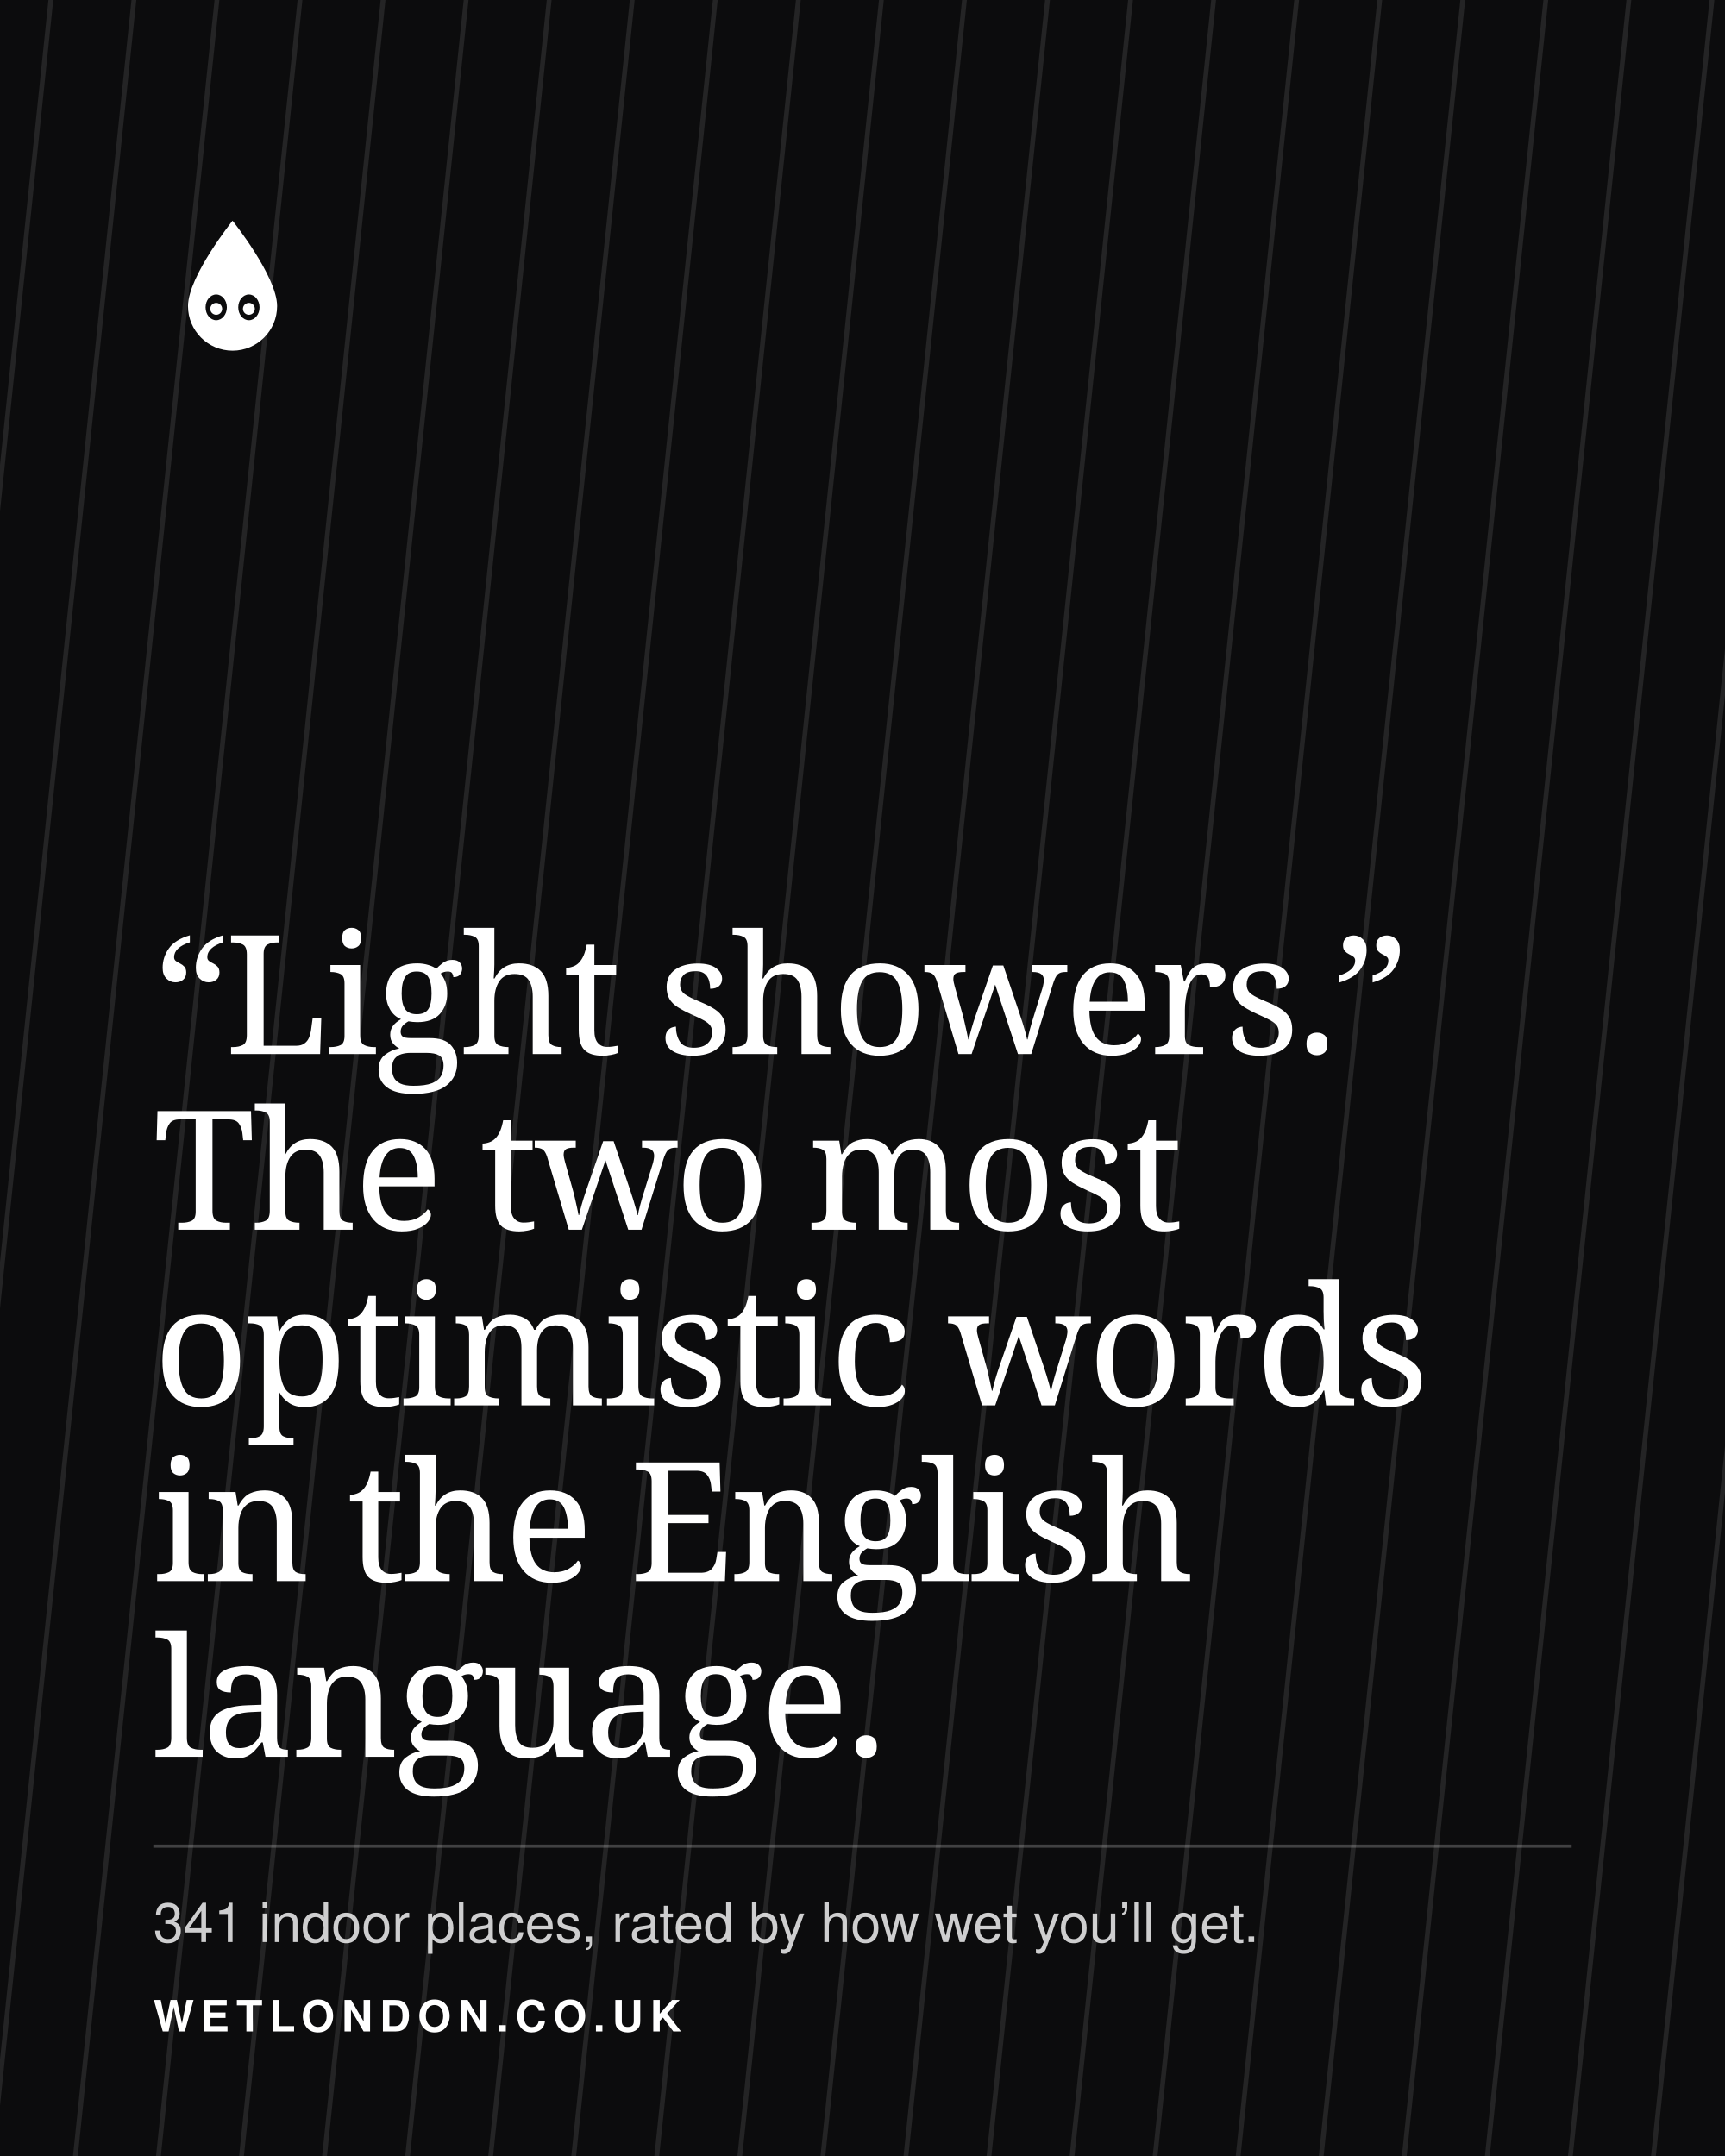
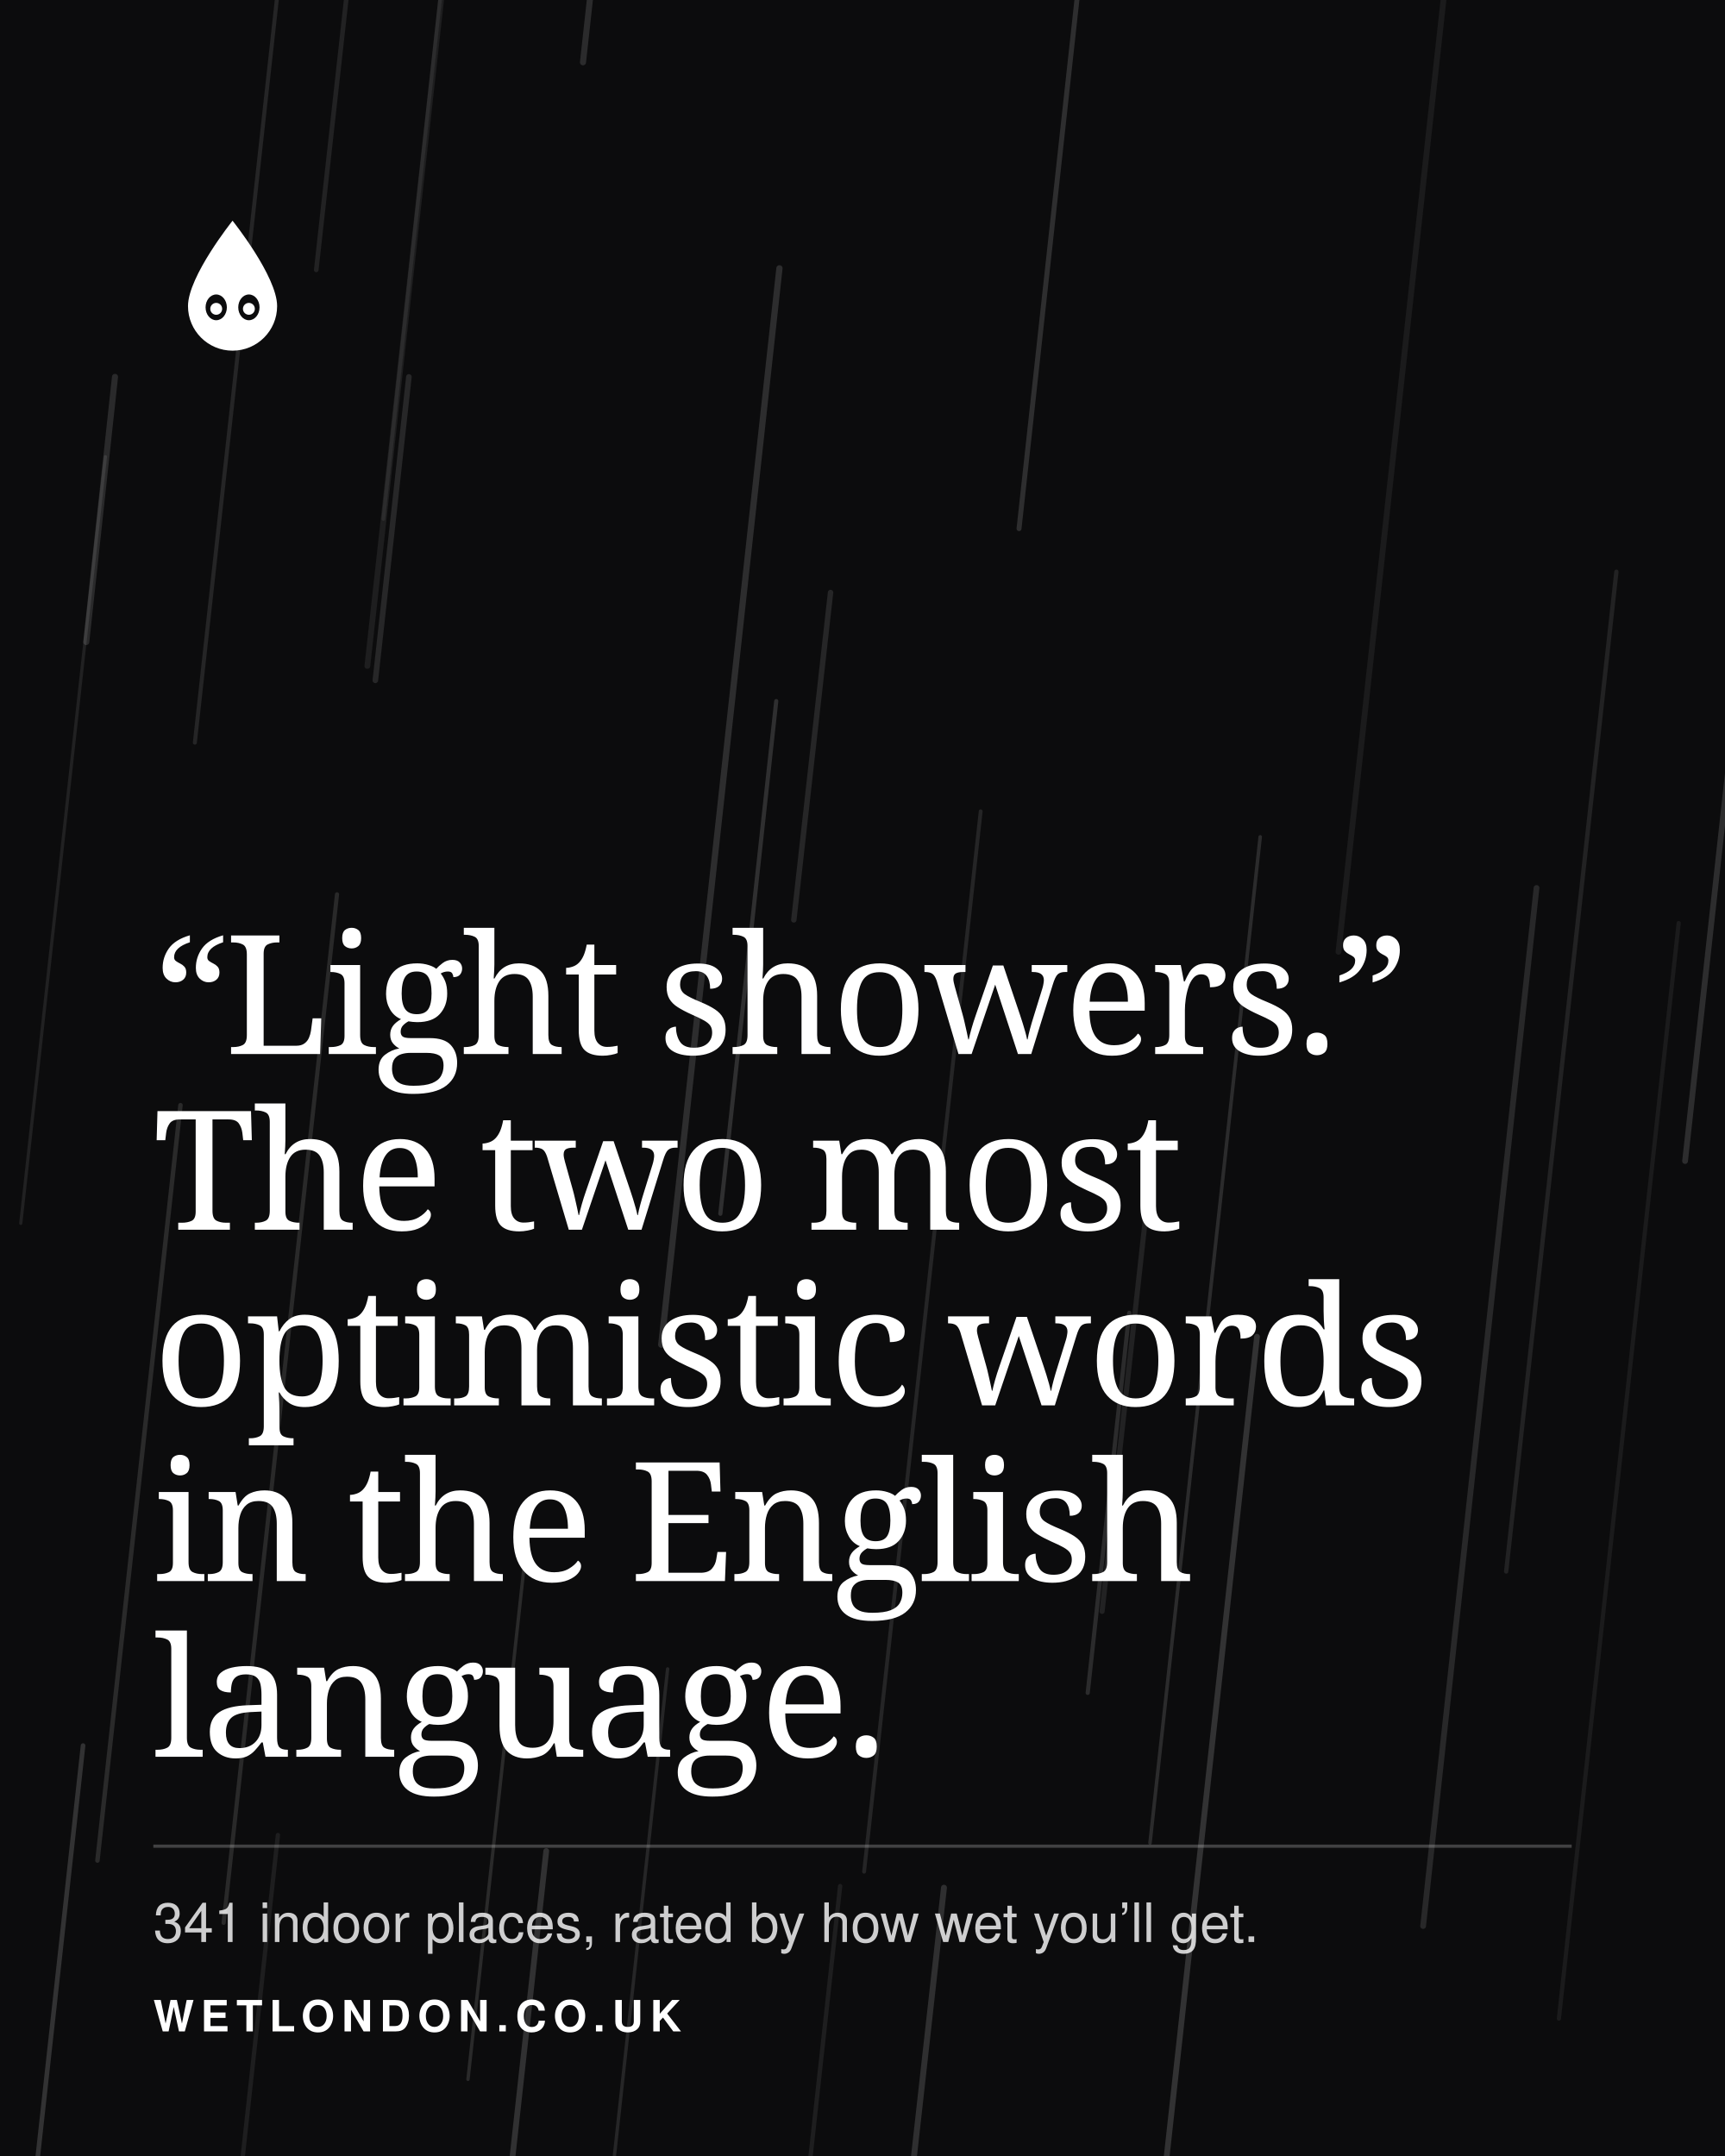
<svg xmlns="http://www.w3.org/2000/svg" width="1080" height="1350" viewBox="0 0 1080 1350">
  <rect width="1080" height="1350" fill="#0C0C0D" />
-   <g stroke="#FFFFFF" stroke-opacity="0.10" stroke-width="3">
-     <line x1="-120" y1="-40" x2="-270" y2="1400" />
-     <line x1="-68" y1="-40" x2="-218" y2="1400" />
-     <line x1="-16" y1="-40" x2="-166" y2="1400" />
-     <line x1="36" y1="-40" x2="-114" y2="1400" />
-     <line x1="88" y1="-40" x2="-62" y2="1400" />
-     <line x1="140" y1="-40" x2="-10" y2="1400" />
-     <line x1="192" y1="-40" x2="42" y2="1400" />
-     <line x1="244" y1="-40" x2="94" y2="1400" />
-     <line x1="296" y1="-40" x2="146" y2="1400" />
-     <line x1="348" y1="-40" x2="198" y2="1400" />
-     <line x1="400" y1="-40" x2="250" y2="1400" />
-     <line x1="452" y1="-40" x2="302" y2="1400" />
-     <line x1="504" y1="-40" x2="354" y2="1400" />
-     <line x1="556" y1="-40" x2="406" y2="1400" />
-     <line x1="608" y1="-40" x2="458" y2="1400" />
-     <line x1="660" y1="-40" x2="510" y2="1400" />
-     <line x1="712" y1="-40" x2="562" y2="1400" />
-     <line x1="764" y1="-40" x2="614" y2="1400" />
-     <line x1="816" y1="-40" x2="666" y2="1400" />
-     <line x1="868" y1="-40" x2="718" y2="1400" />
-     <line x1="920" y1="-40" x2="770" y2="1400" />
-     <line x1="972" y1="-40" x2="822" y2="1400" />
-     <line x1="1024" y1="-40" x2="874" y2="1400" />
-     <line x1="1076" y1="-40" x2="926" y2="1400" />
-     <line x1="1128" y1="-40" x2="978" y2="1400" />
-     <line x1="1180" y1="-40" x2="1030" y2="1400" />
+   <g stroke="#FFFFFF" stroke-linecap="round">
+     <line x1="914" y1="-93" x2="838" y2="596" stroke-opacity="0.066" stroke-width="3.6" />
+     <line x1="113" y1="692" x2="61" y2="1165" stroke-opacity="0.122" stroke-width="2.8" />
+     <line x1="418" y1="1045" x2="364" y2="1539" stroke-opacity="0.109" stroke-width="2.1" />
+     <line x1="526" y1="1181" x2="467" y2="1720" stroke-opacity="0.077" stroke-width="2.7" />
+     <line x1="787" y1="837" x2="721" y2="1436" stroke-opacity="0.158" stroke-width="3.6" />
+     <line x1="520" y1="371" x2="497" y2="576" stroke-opacity="0.109" stroke-width="3.4" />
+     <line x1="1051" y1="578" x2="976" y2="1264" stroke-opacity="0.064" stroke-width="2.6" />
+     <line x1="614" y1="508" x2="541" y2="1172" stroke-opacity="0.105" stroke-width="2.4" />
+     <line x1="591" y1="1182" x2="565" y2="1415" stroke-opacity="0.145" stroke-width="3.7" />
+     <line x1="284" y1="-78" x2="240" y2="325" stroke-opacity="0.063" stroke-width="2.3" />
+     <line x1="-191" y1="1080" x2="-253" y2="1645" stroke-opacity="0.070" stroke-width="3.4" />
+     <line x1="328" y1="982" x2="293" y2="1302" stroke-opacity="0.123" stroke-width="2.1" />
+     <line x1="196" y1="-206" x2="122" y2="465" stroke-opacity="0.103" stroke-width="2.5" />
+     <line x1="789" y1="524" x2="720" y2="1154" stroke-opacity="0.132" stroke-width="2.2" />
+     <line x1="-48" y1="860" x2="-79" y2="1146" stroke-opacity="0.119" stroke-width="3.6" />
+     <line x1="1120" y1="138" x2="1055" y2="727" stroke-opacity="0.139" stroke-width="3.6" />
+     <line x1="256" y1="236" x2="235" y2="426" stroke-opacity="0.111" stroke-width="3.5" />
+     <line x1="698" y1="-217" x2="638" y2="331" stroke-opacity="0.142" stroke-width="3.1" />
+     <line x1="66" y1="286" x2="13" y2="766" stroke-opacity="0.087" stroke-width="2.0" />
+     <line x1="-213" y1="336" x2="-289" y2="1025" stroke-opacity="0.159" stroke-width="3.2" />
+     <line x1="-17" y1="823" x2="-74" y2="1345" stroke-opacity="0.088" stroke-width="2.9" />
+     <line x1="72" y1="236" x2="54" y2="402" stroke-opacity="0.125" stroke-width="3.8" />
+     <line x1="287" y1="-98" x2="230" y2="417" stroke-opacity="0.078" stroke-width="3.6" />
+     <line x1="-21" y1="701" x2="-84" y2="1270" stroke-opacity="0.060" stroke-width="3.6" />
+     <line x1="707" y1="822" x2="681" y2="1060" stroke-opacity="0.132" stroke-width="2.6" />
+     <line x1="392" y1="-206" x2="365" y2="39" stroke-opacity="0.131" stroke-width="3.8" />
+     <line x1="719" y1="746" x2="690" y2="1009" stroke-opacity="0.092" stroke-width="3.2" />
+     <line x1="211" y1="560" x2="140" y2="1204" stroke-opacity="0.118" stroke-width="2.6" />
+     <line x1="962" y1="556" x2="891" y2="1206" stroke-opacity="0.115" stroke-width="3.6" />
+     <line x1="240" y1="-210" x2="198" y2="169" stroke-opacity="0.093" stroke-width="2.9" />
+     <line x1="-110" y1="260" x2="-132" y2="459" stroke-opacity="0.061" stroke-width="1.9" />
+     <line x1="1012" y1="358" x2="943" y2="984" stroke-opacity="0.091" stroke-width="2.7" />
+     <line x1="52" y1="1093" x2="-11" y2="1665" stroke-opacity="0.159" stroke-width="2.9" />
+     <line x1="488" y1="168" x2="414" y2="842" stroke-opacity="0.139" stroke-width="3.9" />
+     <line x1="-58" y1="-147" x2="-82" y2="73" stroke-opacity="0.085" stroke-width="3.3" />
+     <line x1="174" y1="1149" x2="104" y2="1789" stroke-opacity="0.078" stroke-width="2.7" />
+     <line x1="486" y1="439" x2="451" y2="760" stroke-opacity="0.146" stroke-width="2.6" />
+     <line x1="-182" y1="1066" x2="-206" y2="1283" stroke-opacity="0.087" stroke-width="2.7" />
+     <line x1="342" y1="1159" x2="281" y2="1712" stroke-opacity="0.156" stroke-width="3.6" />
  </g>
  <g transform="translate(96 132) scale(1.55)">
    <path d="M32 4c0 0 18 22.5 18 34.5a18 18 0 0 1-36 0C14 26.5 32 4 32 4Z" fill="#FFFFFF" />
    <ellipse cx="25.4" cy="39" rx="4.3" ry="5.2" fill="#0C0C0D" />
    <ellipse cx="38.6" cy="39" rx="4.3" ry="5.2" fill="#0C0C0D" />
    <circle cx="25.4" cy="39.6" r="2.4" fill="#FFFFFF" />
    <circle cx="38.6" cy="39.6" r="2.4" fill="#FFFFFF" />
  </g>
  <text x="96" y="660" font-family="Newsreader, Georgia, serif" font-size="104" font-weight="400" fill="#FFFFFF" letter-spacing="-0.02em">“Light showers.”</text>
  <text x="96" y="770" font-family="Newsreader, Georgia, serif" font-size="104" font-weight="400" fill="#FFFFFF" letter-spacing="-0.02em">The two most</text>
  <text x="96" y="880" font-family="Newsreader, Georgia, serif" font-size="104" font-weight="400" fill="#FFFFFF" letter-spacing="-0.02em">optimistic words</text>
  <text x="96" y="990" font-family="Newsreader, Georgia, serif" font-size="104" font-weight="400" fill="#FFFFFF" letter-spacing="-0.02em">in the English</text>
  <text x="96" y="1100" font-family="Newsreader, Georgia, serif" font-size="104" font-weight="400" fill="#FFFFFF" letter-spacing="-0.02em">language.</text>
  <line x1="96" y1="1156" x2="984" y2="1156" stroke="#FFFFFF" stroke-opacity="0.22" stroke-width="2" />
  <text x="96" y="1216" font-family="Archivo, Helvetica, Arial, sans-serif" font-size="34" font-weight="500" fill="#FFFFFF" fill-opacity="0.8">341 indoor places, rated by how wet you’ll get.</text>
  <text x="96" y="1272" font-family="Archivo, Helvetica, Arial, sans-serif" font-size="27" font-weight="700" letter-spacing="0.16em" fill="#FFFFFF">WETLONDON.CO.UK</text>
</svg>
